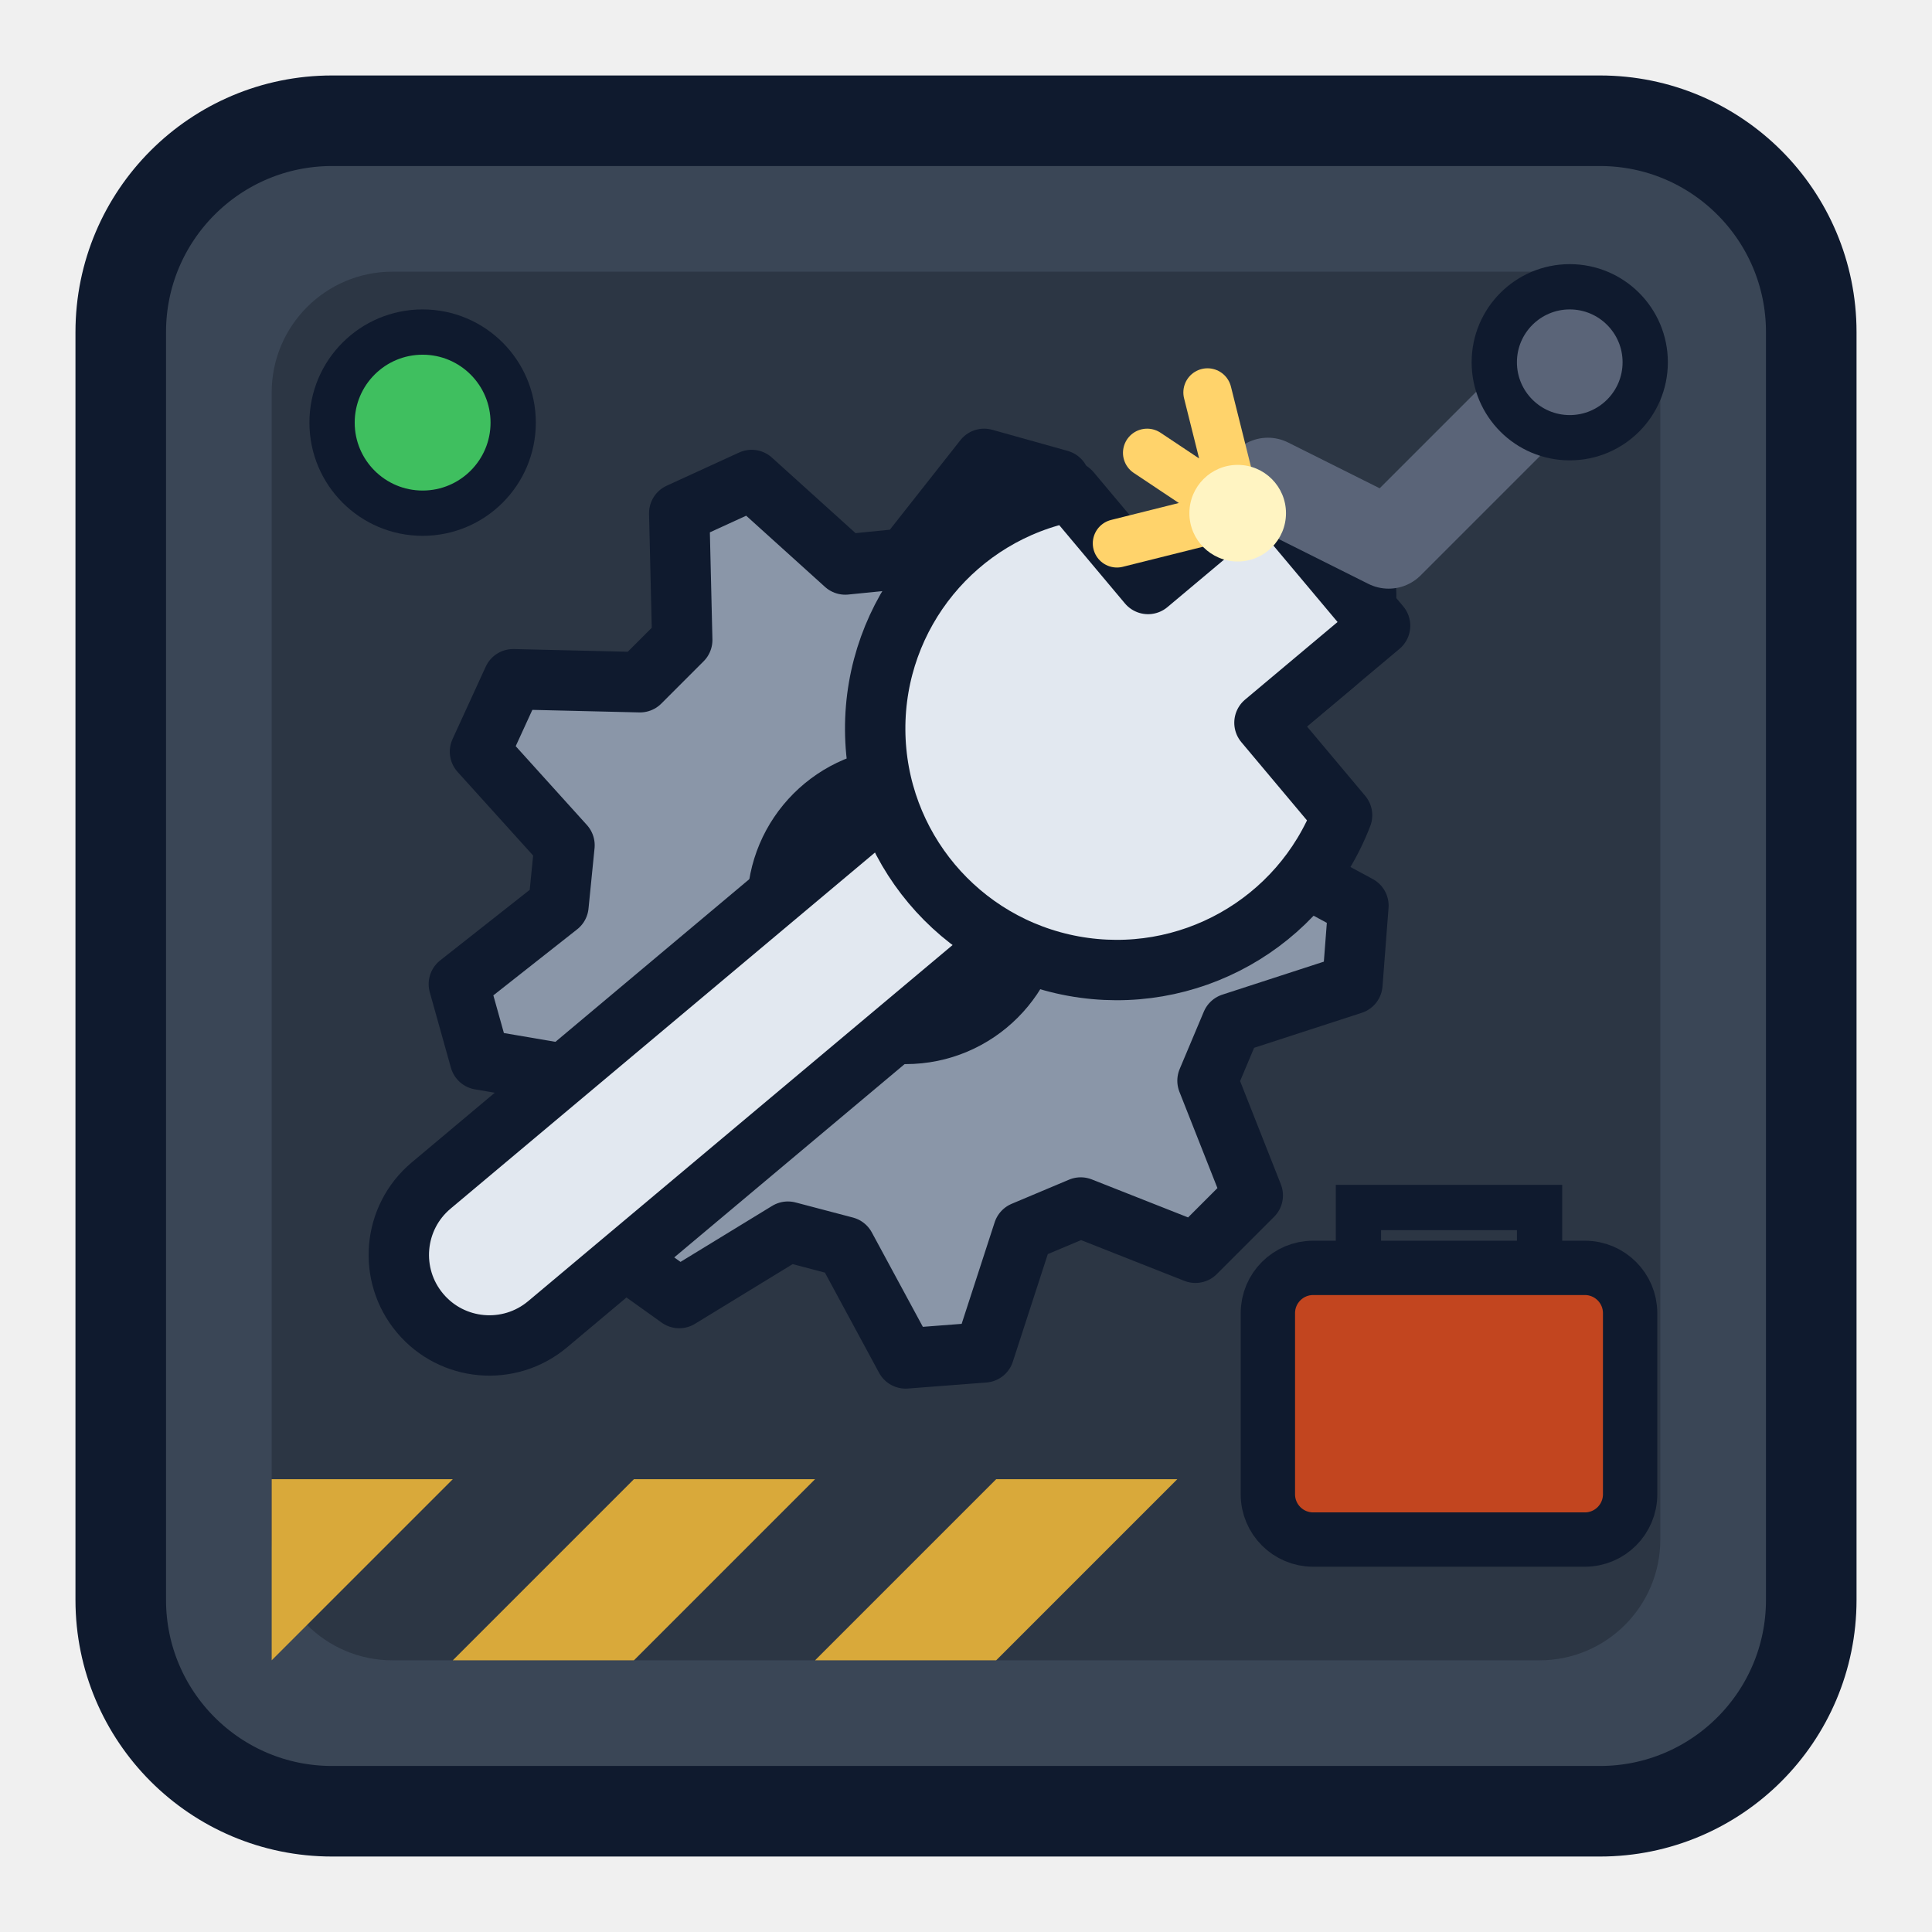
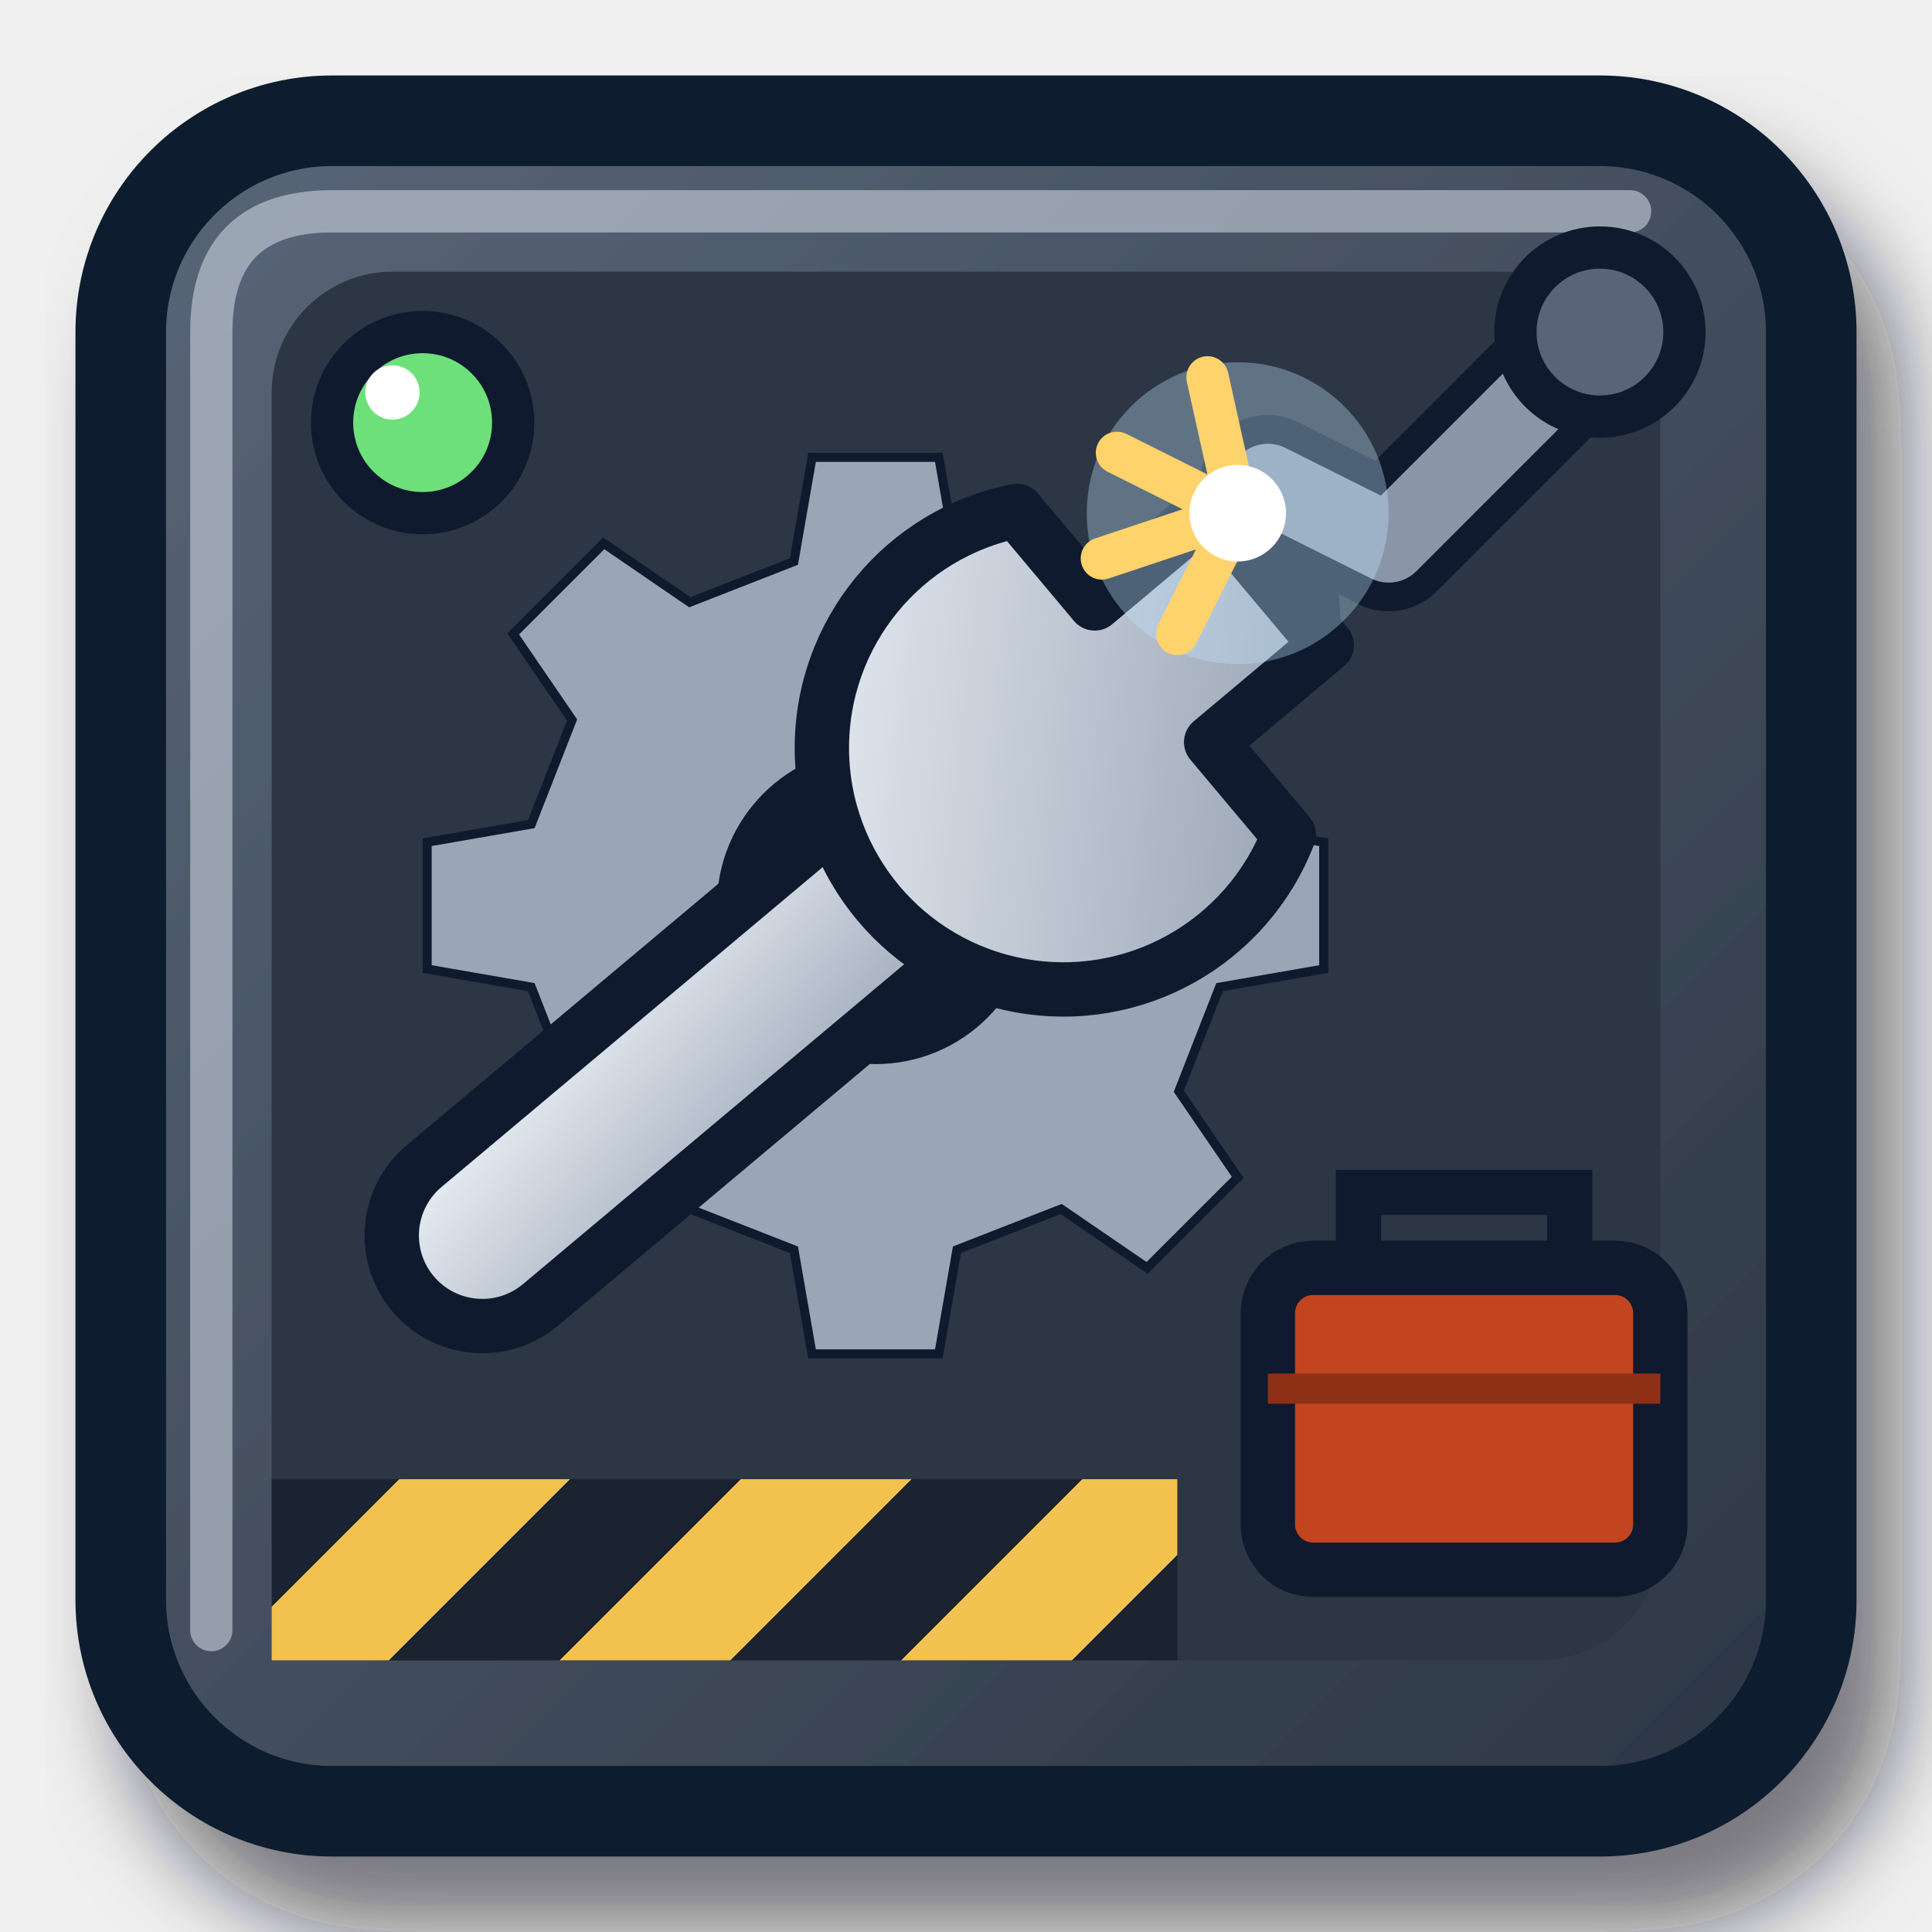
<svg xmlns="http://www.w3.org/2000/svg" viewBox="0 0 64 64">
-   <rect x="4" y="4" width="56" height="56" rx="7" fill="#3a4656" stroke="#0f1a2e" stroke-width="3" />
+   <defs>
+     <linearGradient id="mBright" x1="0" y1="0" x2="1" y2="1">
+       <stop offset="0" stop-color="#eef3f9" />
+       <stop offset="1" stop-color="#8a96a8" />
+     </linearGradient>
+     <path id="pGear8" d="M76 -18 L99 -14 L99 14 L76 18 L67 41 L80 60 L60 80 L41 67 L18 76 L14 99 L-14 99 L-18 76 L-41 67 L-60 80 L-80 60 L-67 41 L-76 18 L-99 14 L-99 -14 L-76 -18 L-67 -41 L-80 -60 L-60 -80 L-41 -67 L-18 -76 L-14 -99 L14 -99 L18 -76 L41 -67 L60 -80 L80 -60 L67 -41 Z" />
+     <pattern id="mHaz" width="8" height="8" patternUnits="userSpaceOnUse" patternTransform="rotate(45)">
+       <rect width="8" height="8" fill="#f2c14e" />
+       <rect width="4" height="8" fill="#1b2230" />
+     </pattern>
+     <linearGradient id="mSteel" x1="0" y1="0" x2="1" y2="1">
+       <stop offset="0" stop-color="#5a6678" />
+       <stop offset="1" stop-color="#2c3644" />
+     </linearGradient>
+     <filter id="mSh1" x="-15%" y="-15%" width="140%" height="140%">
+       <feDropShadow dx="1.5" dy="2.5" stdDeviation="1.4" flood-color="#0a1322" flood-opacity="0.55" />
+     </filter>
+   </defs>
+   <g filter="url(#mSh1)">
+     <rect x="4" y="4" width="56" height="56" rx="7" fill="url(#mSteel)" stroke="#0f1a2e" stroke-width="3" />
+   </g>
+   <path d="M7 54 V11 Q7 7 11 7 H54" fill="none" stroke="#c9d2de" stroke-width="1.4" stroke-linecap="round" opacity="0.6" />
  <rect x="9" y="9" width="46" height="46" rx="4" fill="#2c3644" />
-   <g fill="#d9a93a">
-     <path d="M9 49 h6 l-6 6 z" />
-     <path d="M15 55 h6 l6 -6 h-6 z" />
-     <path d="M27 55 h6 l6 -6 h-6 z" />
+   <rect x="9" y="49" width="30" height="6" fill="url(#mHaz)" />
+   <use href="#pGear8" transform="translate(29 30) scale(0.15)" fill="#9aa6b6" stroke="#0f1a2e" stroke-width="2" vector-effect="non-scaling-stroke" />
+   <circle cx="29" cy="30" r="4.5" fill="#2c3644" stroke="#0f1a2e" stroke-width="1.5" />
+   <g transform="rotate(-40 29 30)">
+     <rect x="9" y="27" width="38" height="6" rx="3" fill="url(#mBright)" stroke="#0f1a2e" stroke-width="1.8" />
+     <path d="M47 30 m-6 -7 a8 8 0 1 0 0 14 l0 -4 l5 0 l0 -6 l-5 0 z" fill="url(#mBright)" stroke="#0f1a2e" stroke-width="1.8" stroke-linejoin="round" />
  </g>
-   <path d="M30.0 18.5 L32.6 15.2 L35.1 15.9 L35.8 20.0 L37.4 21.2 L41.5 20.4 L43.0 22.5 L40.8 26.1 L41.3 28.0 L45.0 30.0 L44.8 32.6 L40.8 33.9 L40.0 35.8 L41.5 39.6 L39.6 41.5 L35.8 40.0 L33.9 40.8 L32.6 44.8 L30.0 45.0 L28.0 41.3 L26.1 40.8 L22.5 43.0 L20.4 41.5 L21.2 37.4 L20.0 35.8 L15.9 35.1 L15.2 32.6 L18.5 30.0 L18.7 28.0 L15.9 24.9 L17.0 22.5 L21.2 22.6 L22.6 21.2 L22.5 17.0 L24.9 15.9 L28.0 18.7 Z" fill="#8a96a8" stroke="#0f1a2e" stroke-width="2" stroke-linejoin="round" />
-   <circle cx="30" cy="30" r="4.5" fill="#2c3644" stroke="#0f1a2e" stroke-width="1.5" />
-   <g transform="rotate(-40 30 30)">
-     <rect x="9" y="27" width="40" height="6" rx="3" fill="#e2e8f0" stroke="#0f1a2e" stroke-width="2" />
-     <path d="M49 30 m-6 -7 a8 8 0 1 0 0 14 l0 -4 l5 0 l0 -6 l-5 0 z" fill="#e2e8f0" stroke="#0f1a2e" stroke-width="2" stroke-linejoin="round" />
+   <path d="M53 11 L46 18 L42 16" fill="none" stroke="#0f1a2e" stroke-width="4.5" stroke-linecap="round" stroke-linejoin="round" />
+   <path d="M53 11 L46 18 L42 16" fill="none" stroke="#8a96a8" stroke-width="2.6" stroke-linecap="round" stroke-linejoin="round" />
+   <circle cx="53" cy="11" r="2.8" fill="#5a6478" stroke="#0f1a2e" stroke-width="1.4" />
+   <circle cx="41" cy="17" r="5" fill="#bfe4ff" opacity="0.35" />
+   <g stroke="#ffd36b" stroke-width="1.4" stroke-linecap="round">
+     <path d="M41 17 l-4 -2 M41 17 l-1 -4.5 M41 17 l-4.5 1.5 M41 17 l-2 4" />
  </g>
-   <path d="M52 12 L46 18 L42 16" fill="none" stroke="#5a6478" stroke-width="3" stroke-linecap="round" stroke-linejoin="round" />
-   <circle cx="52" cy="12" r="2.5" fill="#5a6478" stroke="#0f1a2e" stroke-width="1.5" />
-   <g stroke="#ffd36b" stroke-width="1.6" stroke-linecap="round">
-     <path d="M41 17 l-3 -2 M41 17 l-1 -4 M41 17 l-4 1" />
-   </g>
-   <circle cx="41" cy="17" r="1.6" fill="#fff4c2" />
-   <rect x="42" y="42" width="12" height="9" rx="1.5" fill="#c2451f" stroke="#0f1a2e" stroke-width="1.8" />
-   <path d="M45 42 v-2 h6 v2" fill="none" stroke="#0f1a2e" stroke-width="1.5" />
-   <circle cx="14" cy="14" r="3" fill="#3fbf5f" stroke="#0f1a2e" stroke-width="1.5" />
+   <circle cx="41" cy="17" r="1.6" fill="#ffffff" />
+   <rect x="42" y="42" width="13" height="10" rx="1.5" fill="#c2451f" stroke="#0f1a2e" stroke-width="1.8" />
+   <path d="M45 42 v-2.5 h7 v2.5" fill="none" stroke="#0f1a2e" stroke-width="1.5" />
+   <path d="M42 46 H55" stroke="#8e3015" stroke-width="1" />
+   <circle cx="14" cy="14" r="3" fill="#6ee07a" stroke="#0f1a2e" stroke-width="1.4" />
+   <circle cx="13" cy="13" r="0.9" fill="#ffffff" />
</svg>
